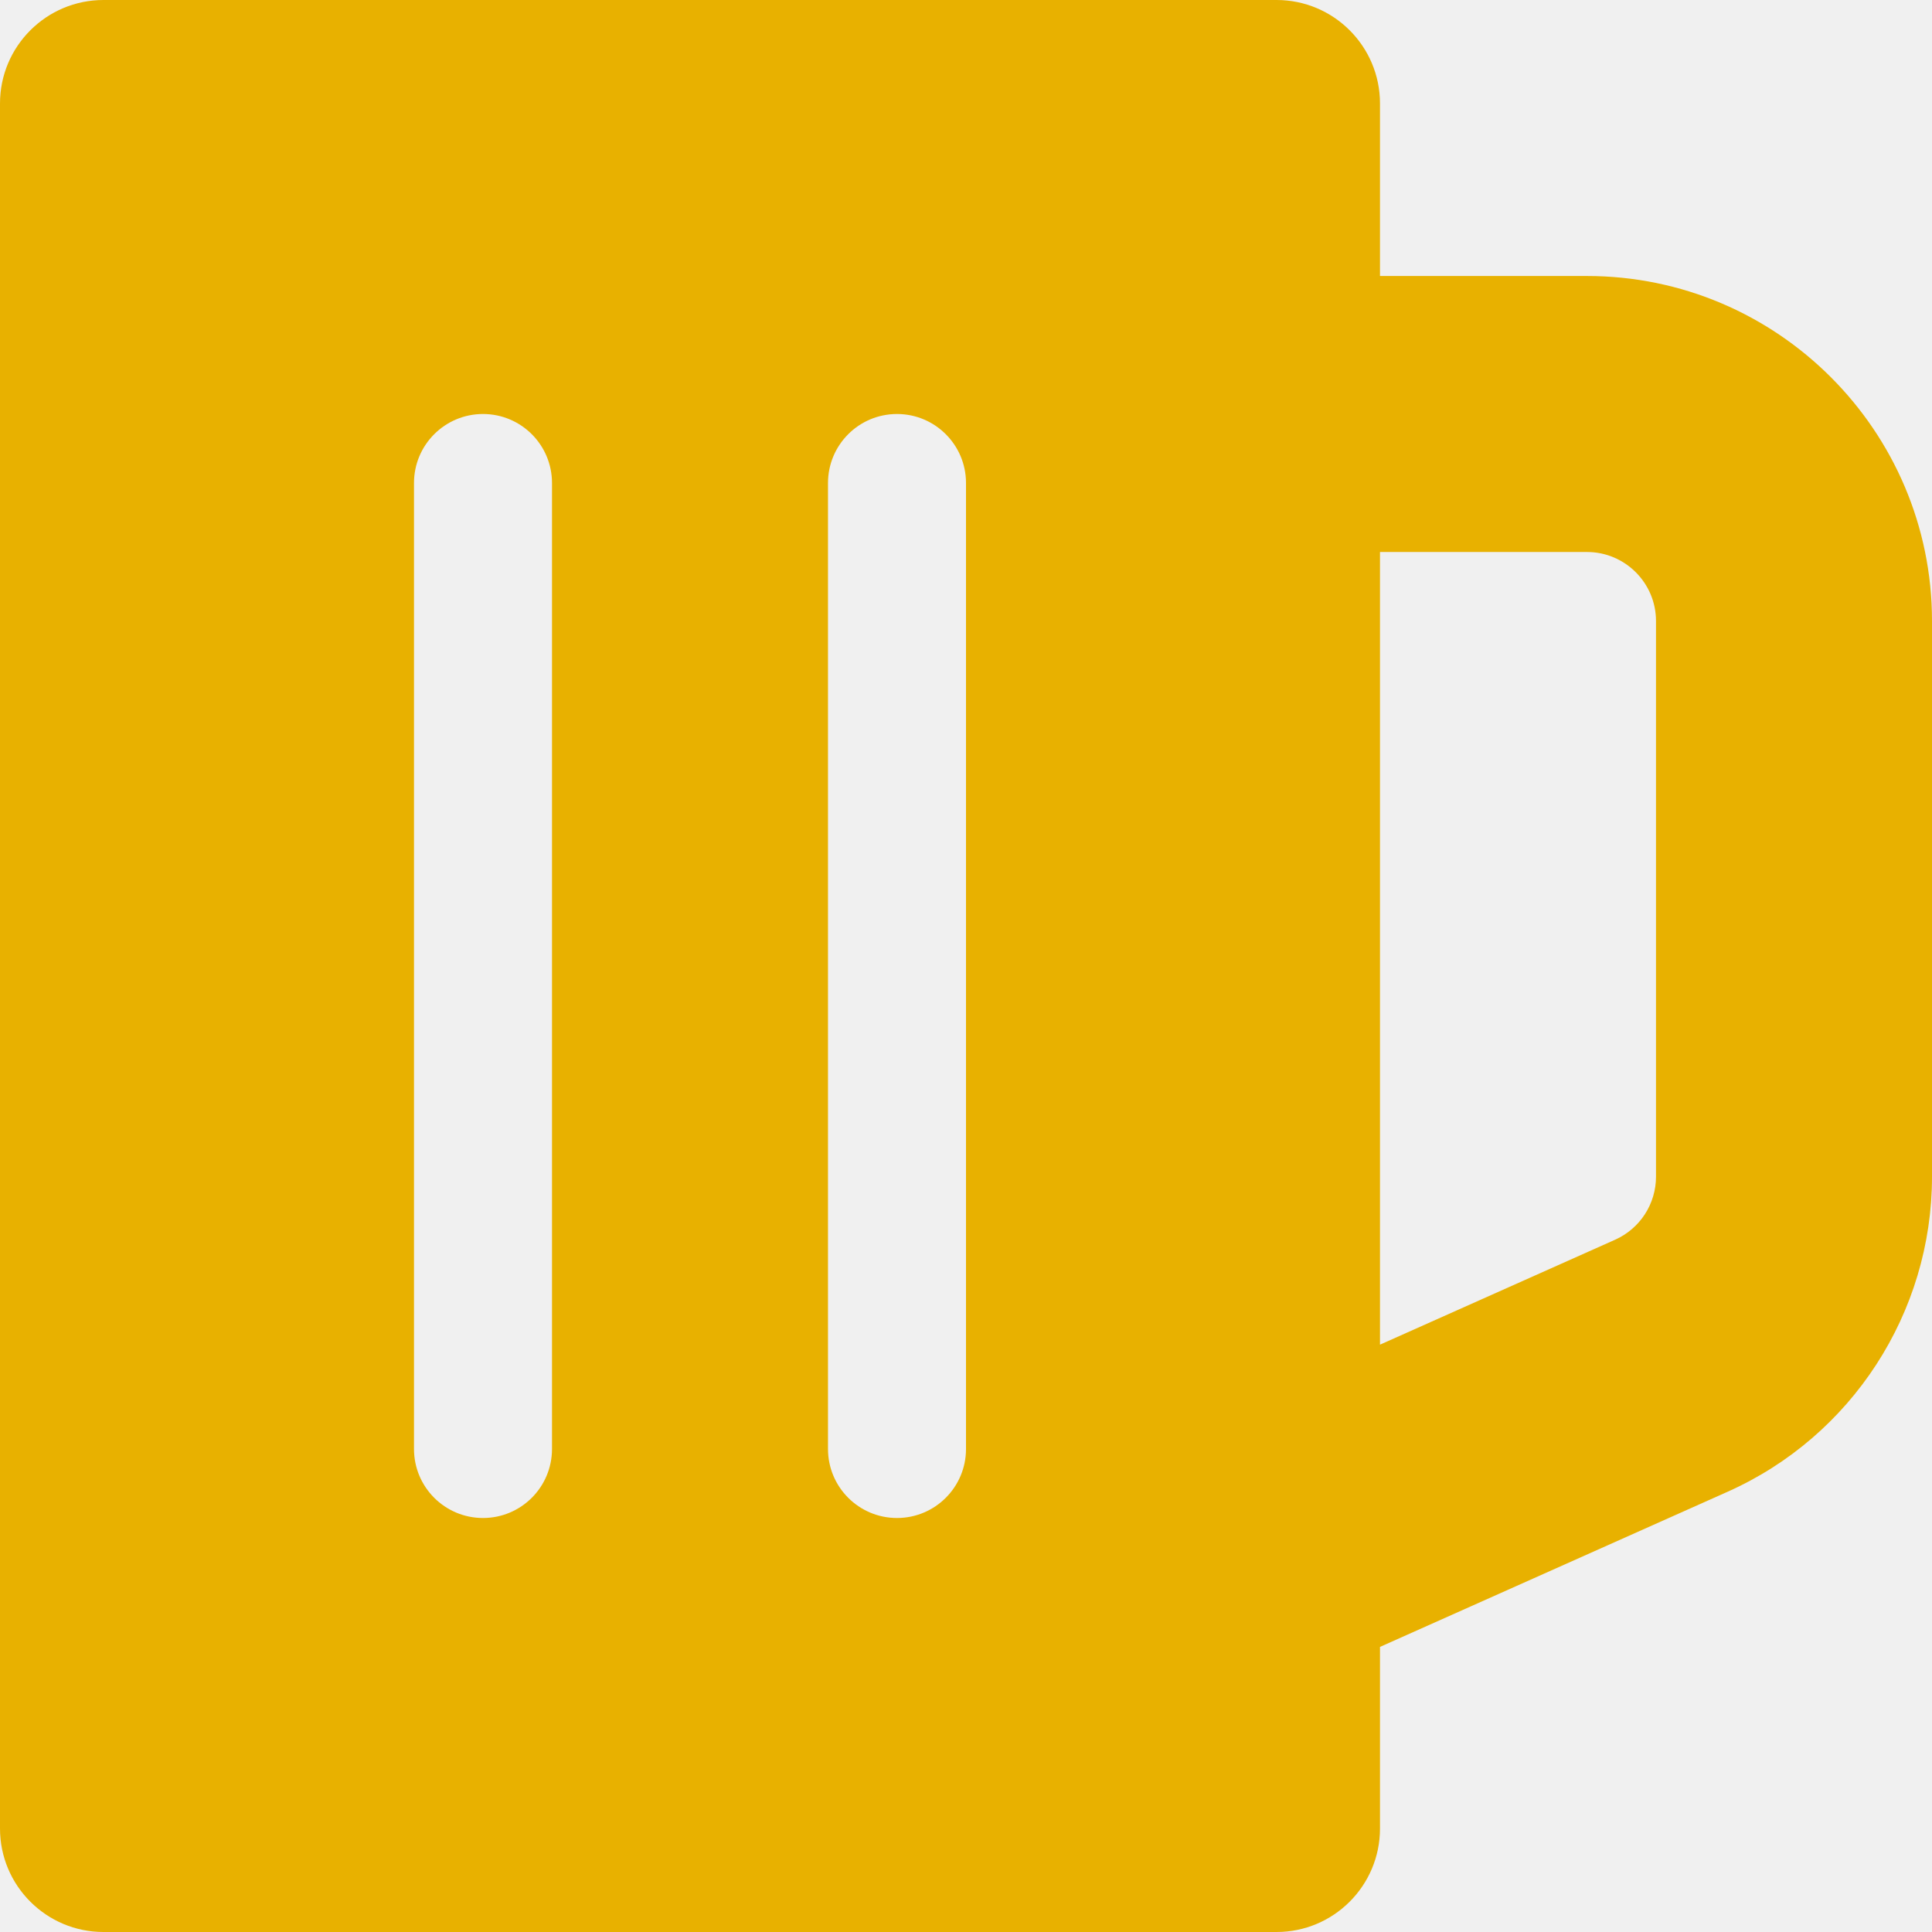
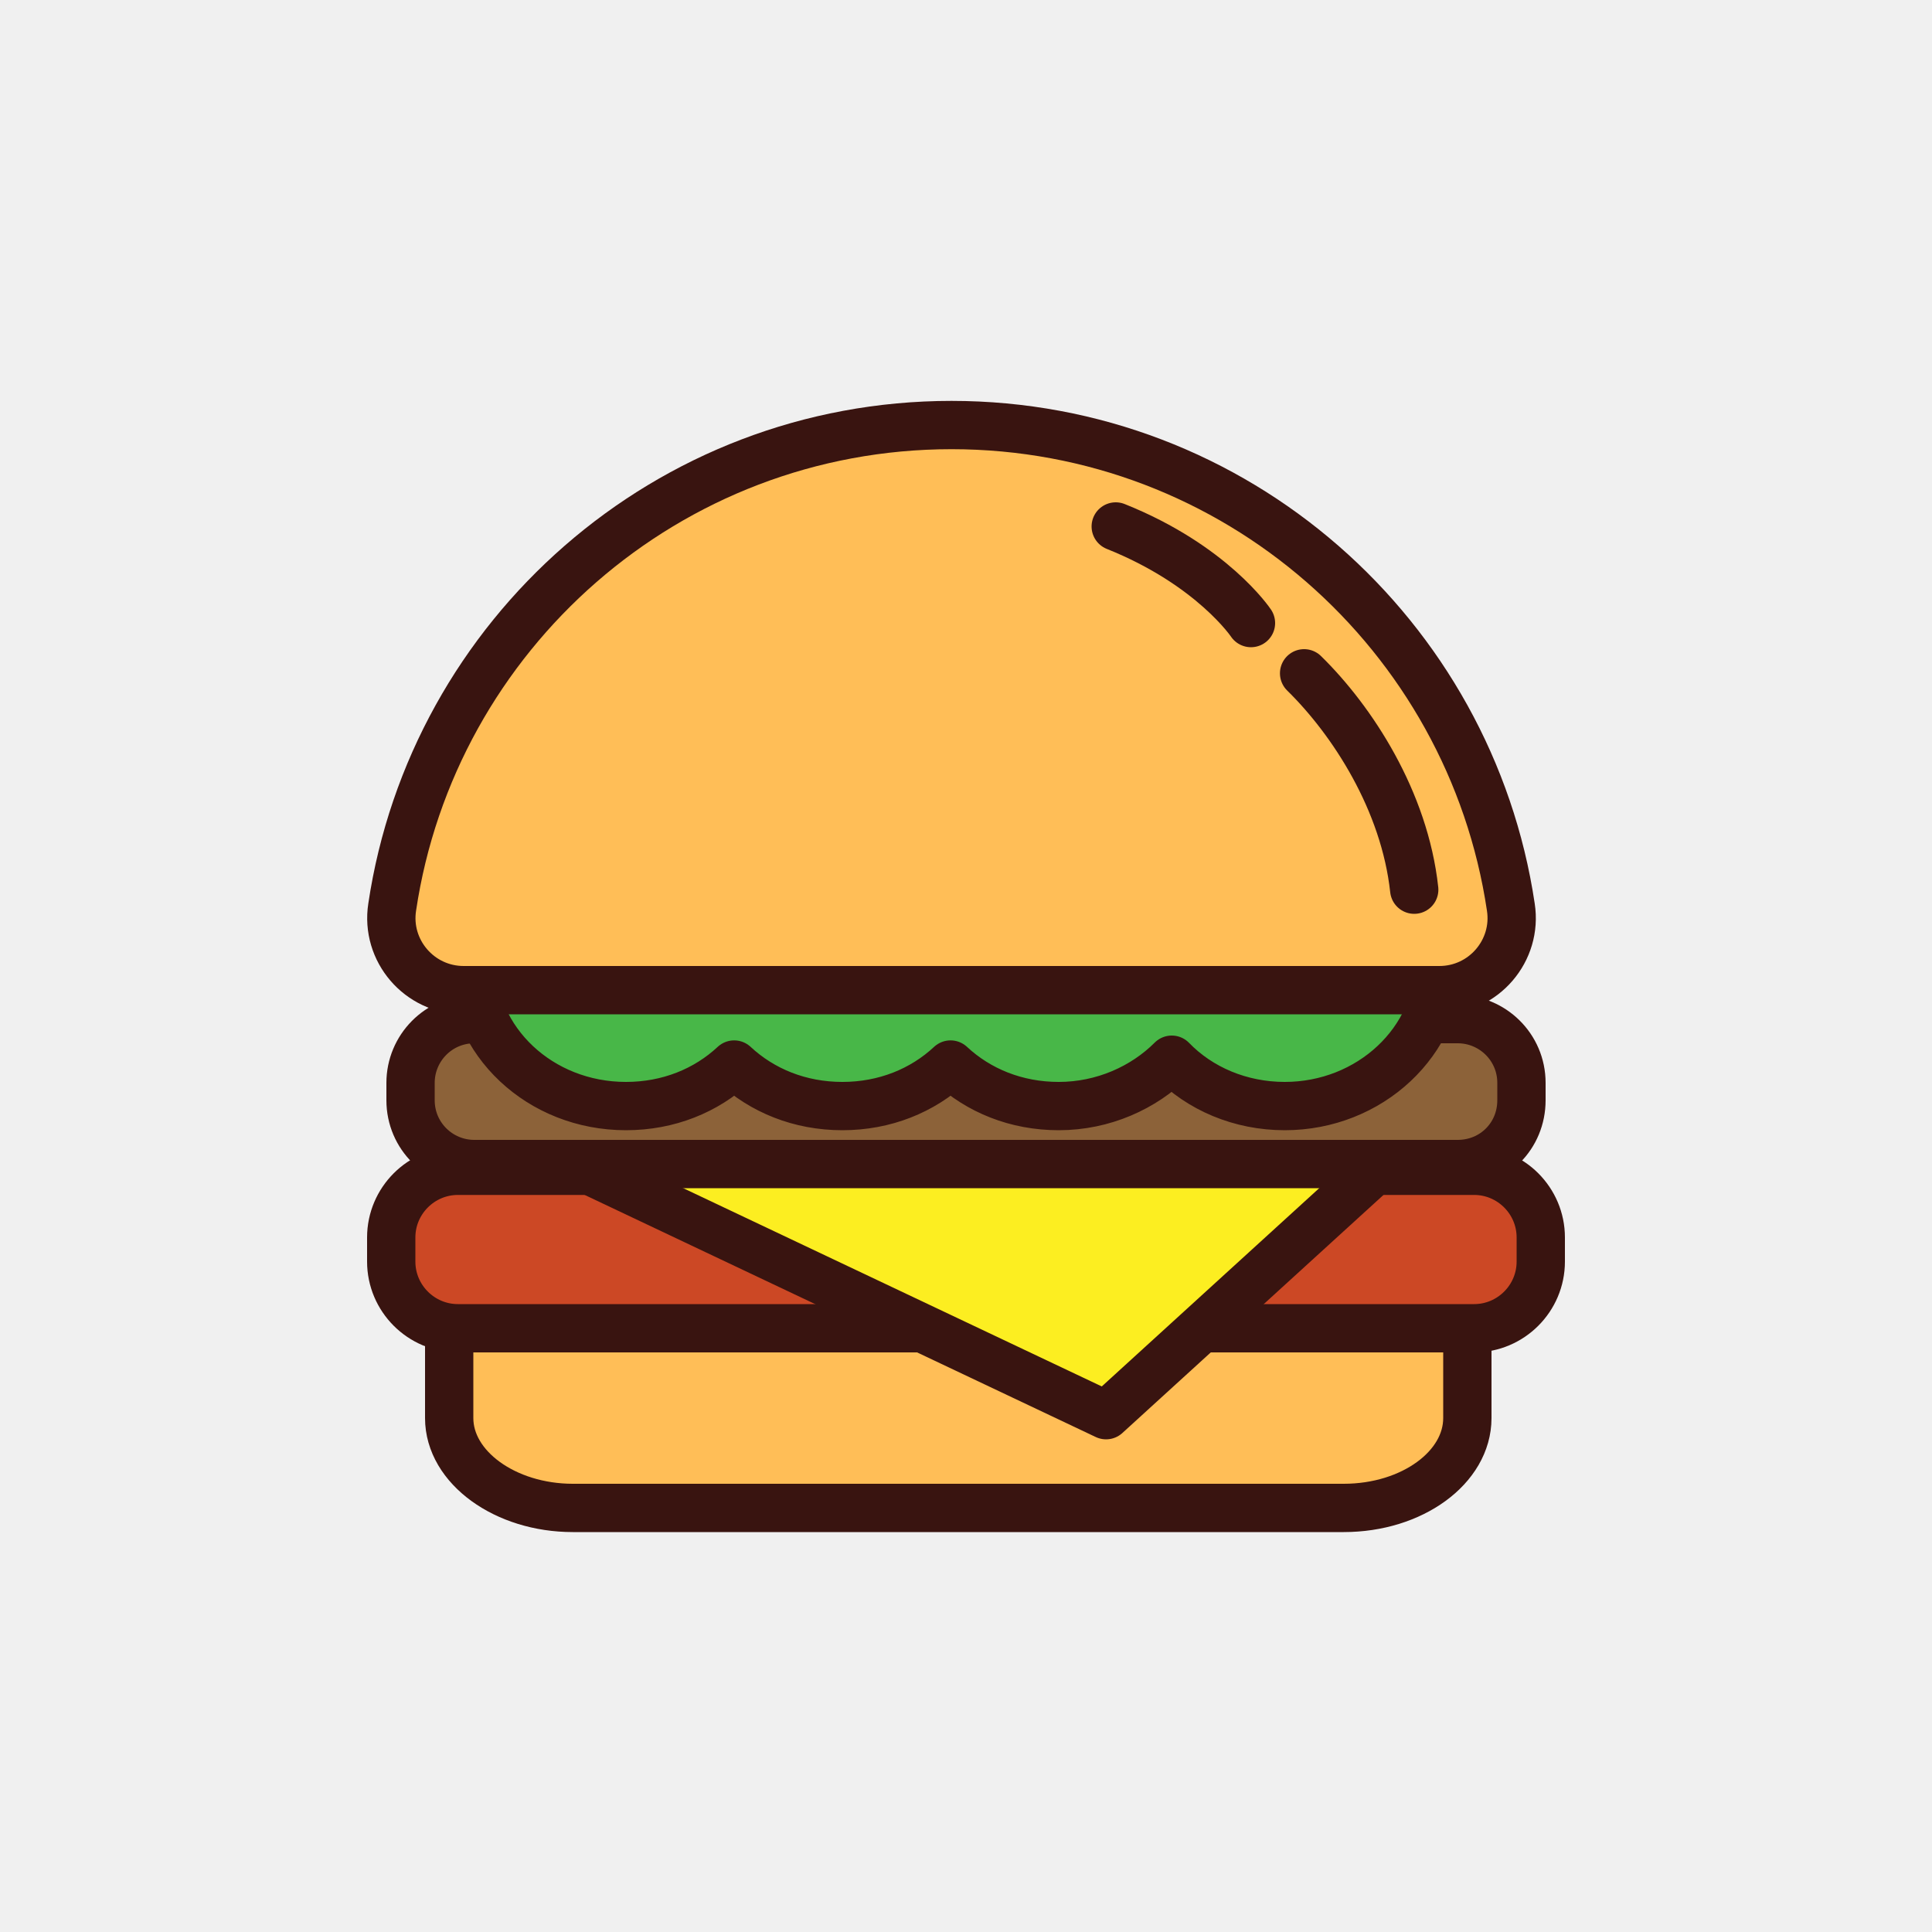
- <svg xmlns="http://www.w3.org/2000/svg" width="150" height="150" viewBox="0 0 150 150" fill="none">
-   <path d="M123.214 21.429H107.143V8.036C107.143 3.598 103.545 0 99.107 0H8.036C3.598 0 0 3.598 0 8.036V141.964C0 146.402 3.598 150 8.036 150H99.107C103.545 150 107.143 146.402 107.143 141.964V127.865L134.131 115.819C143.771 111.517 150 101.916 150 91.359V48.214C150 33.445 137.984 21.429 123.214 21.429ZM128.571 91.359C128.571 92.394 128.271 93.406 127.708 94.275C127.144 95.142 126.342 95.829 125.398 96.251L107.143 104.399V42.857H123.214C126.168 42.857 128.571 45.261 128.571 48.214V91.359ZM69.643 117.857C66.684 117.857 64.286 115.458 64.286 112.5V37.5C64.286 34.541 66.684 32.143 69.643 32.143C72.601 32.143 75 34.541 75 37.5V112.5C75 115.458 72.601 117.857 69.643 117.857ZM37.5 117.857C34.541 117.857 32.143 115.458 32.143 112.5V37.5C32.143 34.541 34.541 32.143 37.5 32.143C40.459 32.143 42.857 34.541 42.857 37.5V112.5C42.857 115.458 40.459 117.857 37.5 117.857Z" fill="#E8B100" />
+ <svg xmlns="http://www.w3.org/2000/svg" version="1.1" id="Layer_1" x="0px" y="0px" viewBox="0 0 200 200" style="enable-background:new 0 0 200 200;" xml:space="preserve">
+   <style type="text/css">
+ 	.st0{fill:#FCBF75;stroke:#391410;stroke-width:6;stroke-linecap:round;stroke-linejoin:round;stroke-miterlimit:10;}
+ 	.st1{fill:#FFBE57;stroke:#391410;stroke-width:5;stroke-linecap:round;stroke-linejoin:round;stroke-miterlimit:10;}
+ 	.st2{fill:#CC4825;stroke:#391410;stroke-width:5;stroke-linecap:round;stroke-linejoin:round;stroke-miterlimit:10;}
+ 	.st3{fill:#FCEE21;stroke:#391410;stroke-width:5;stroke-linecap:round;stroke-linejoin:round;stroke-miterlimit:10;}
+ 	.st4{fill:#8C6239;stroke:#391410;stroke-width:5;stroke-linecap:round;stroke-linejoin:round;stroke-miterlimit:10;}
+ 	.st5{fill:#48B748;stroke:#391410;stroke-width:5;stroke-linecap:round;stroke-linejoin:round;stroke-miterlimit:10;}
+ 	.st6{fill:#F9AE41;stroke:#391410;stroke-width:5;stroke-linecap:round;stroke-linejoin:round;stroke-miterlimit:10;}
+ 	.st7{fill:#EA6D36;stroke:#391410;stroke-width:5;stroke-linecap:round;stroke-linejoin:round;stroke-miterlimit:10;}
+ 	.st8{fill:#ED1C24;stroke:#391410;stroke-width:5;stroke-linecap:round;stroke-linejoin:round;stroke-miterlimit:10;}
+ 	.st9{clip-path:url(#SVGID_2_);}
+ 	.st10{fill:none;stroke:#391410;stroke-width:5;stroke-linecap:round;stroke-linejoin:round;stroke-miterlimit:10;}
+ 	.st11{fill:#FFFFFF;stroke:#391410;stroke-width:5;stroke-linecap:round;stroke-linejoin:round;stroke-miterlimit:10;}
+ 	.st12{fill:#F7C331;stroke:#391410;stroke-width:5;stroke-linecap:round;stroke-linejoin:round;stroke-miterlimit:10;}
+ </style>
+   <g>
+     <g>
+       <g>
+         <path class="st1" d="M46.5,136.3v10.5c0,5.1,5.8,9.3,12.8,9.3h79.8c7.1,0,12.8-4.2,12.8-9.3v-10.5H46.5z" />
+         <path class="st2" d="M152.6,137.5H47.4c-3.8,0-6.9-3.1-6.9-6.9v-2.5c0-3.8,3.1-6.9,6.9-6.9h105.2c3.8,0,6.9,3.1,6.9,6.9v2.5     C159.5,134.4,156.4,137.5,152.6,137.5z" />
+         <polyline class="st3" points="57.5,119.5 114.5,146.5 148.5,115.5    " />
+         <path class="st4" d="M150.9,120.5H49.1c-3.6,0-6.6-2.9-6.6-6.6v-1.8c0-3.6,2.9-6.6,6.6-6.6h101.8c3.6,0,6.6,2.9,6.6,6.6v1.8     C157.5,117.6,154.6,120.5,150.9,120.5z" />
+         <path class="st5" d="M133,84.5c-4.6,0-8.8,1.9-11.7,4.8c-2.9-3-7.1-4.8-11.7-4.8c-4.4,0-8.3,1.6-11.2,4.3     c-2.9-2.7-6.8-4.3-11.2-4.3s-8.3,1.6-11.2,4.3c-2.9-2.7-6.8-4.3-11.2-4.3c-8.8,0-16,6.7-16,15c0,8.3,7.1,15,16,15     c4.4,0,8.3-1.6,11.2-4.3c2.9,2.7,6.8,4.3,11.2,4.3s8.3-1.6,11.2-4.3c2.9,2.7,6.8,4.3,11.2,4.3c4.6,0,8.8-1.9,11.7-4.8     c2.9,3,7.1,4.8,11.7,4.8c8.8,0,16-6.7,16-15C149,91.2,141.9,84.5,133,84.5z" />
+         <path class="st1" d="M98.5,44c-29.4,0-53.7,21.7-57.9,49.9c-0.7,4.5,2.8,8.6,7.4,8.6H149c4.6,0,8.1-4.1,7.4-8.6     C152.2,65.7,127.9,44,98.5,44z" />
+       </g>
+       <path class="st1" d="M135,69.7c5,4.9,10.4,13.2,11.4,22.4" />
+       <path class="st1" d="M129.5,64.5c0,0-4-6-14-10" />
+     </g>
+   </g>
</svg>
